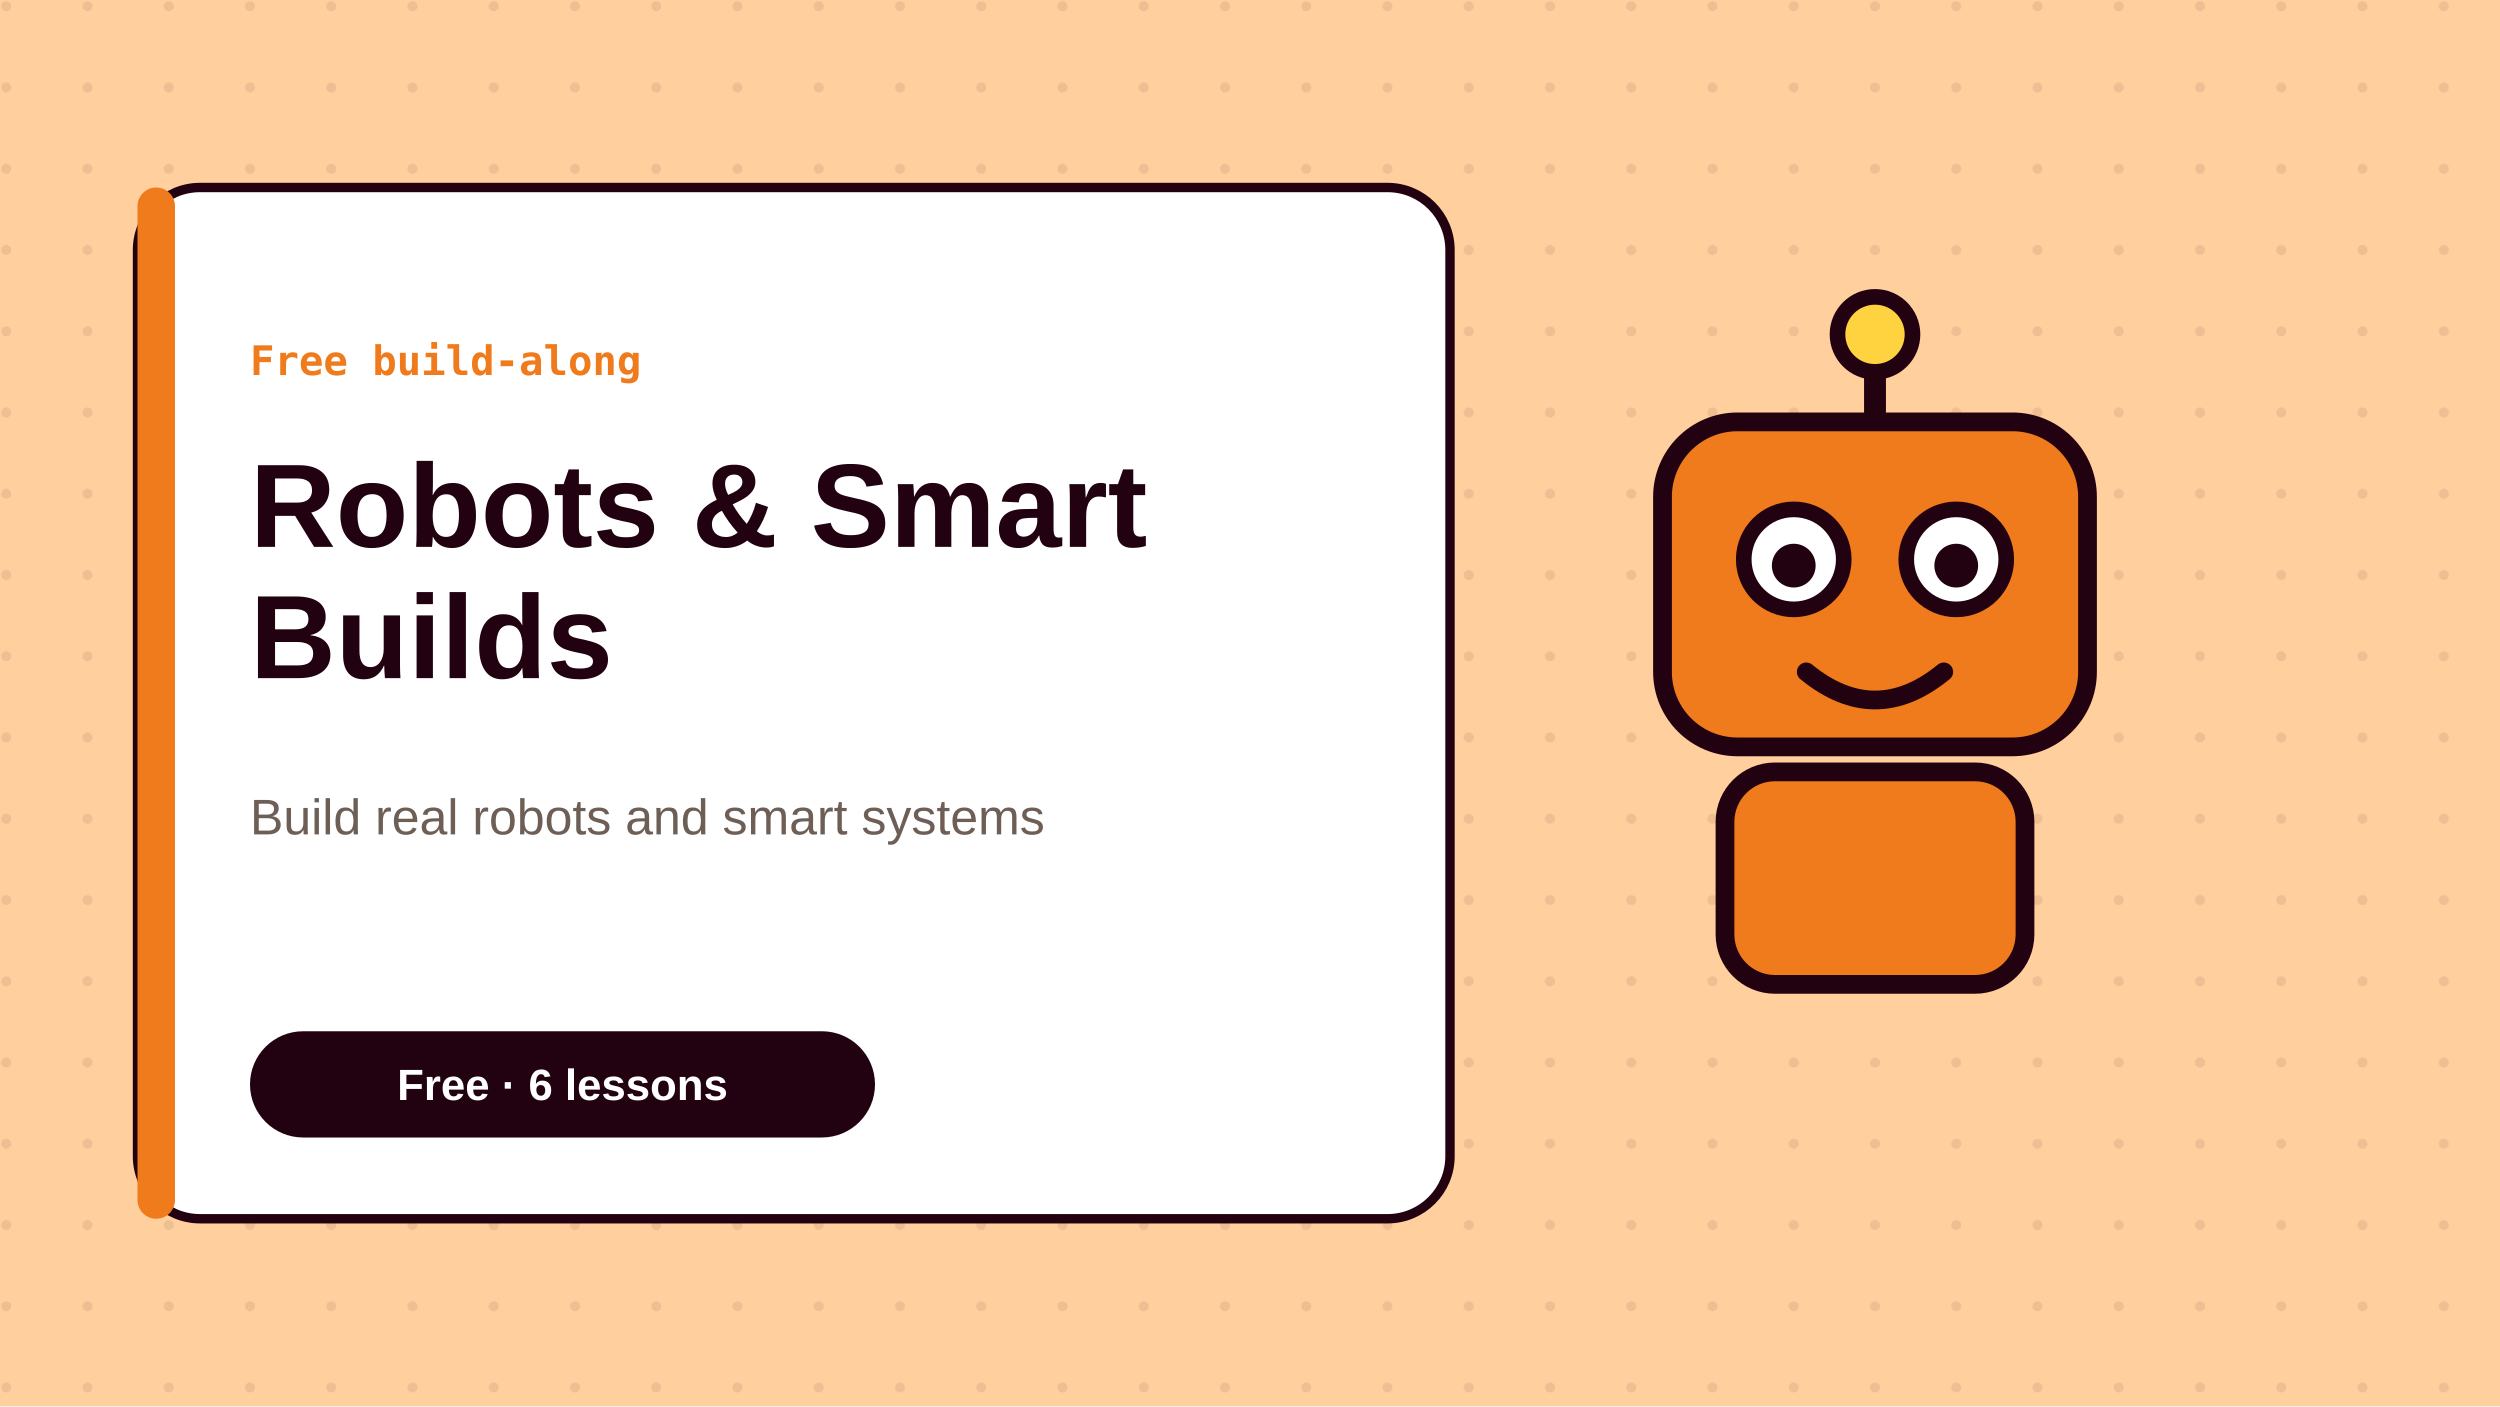
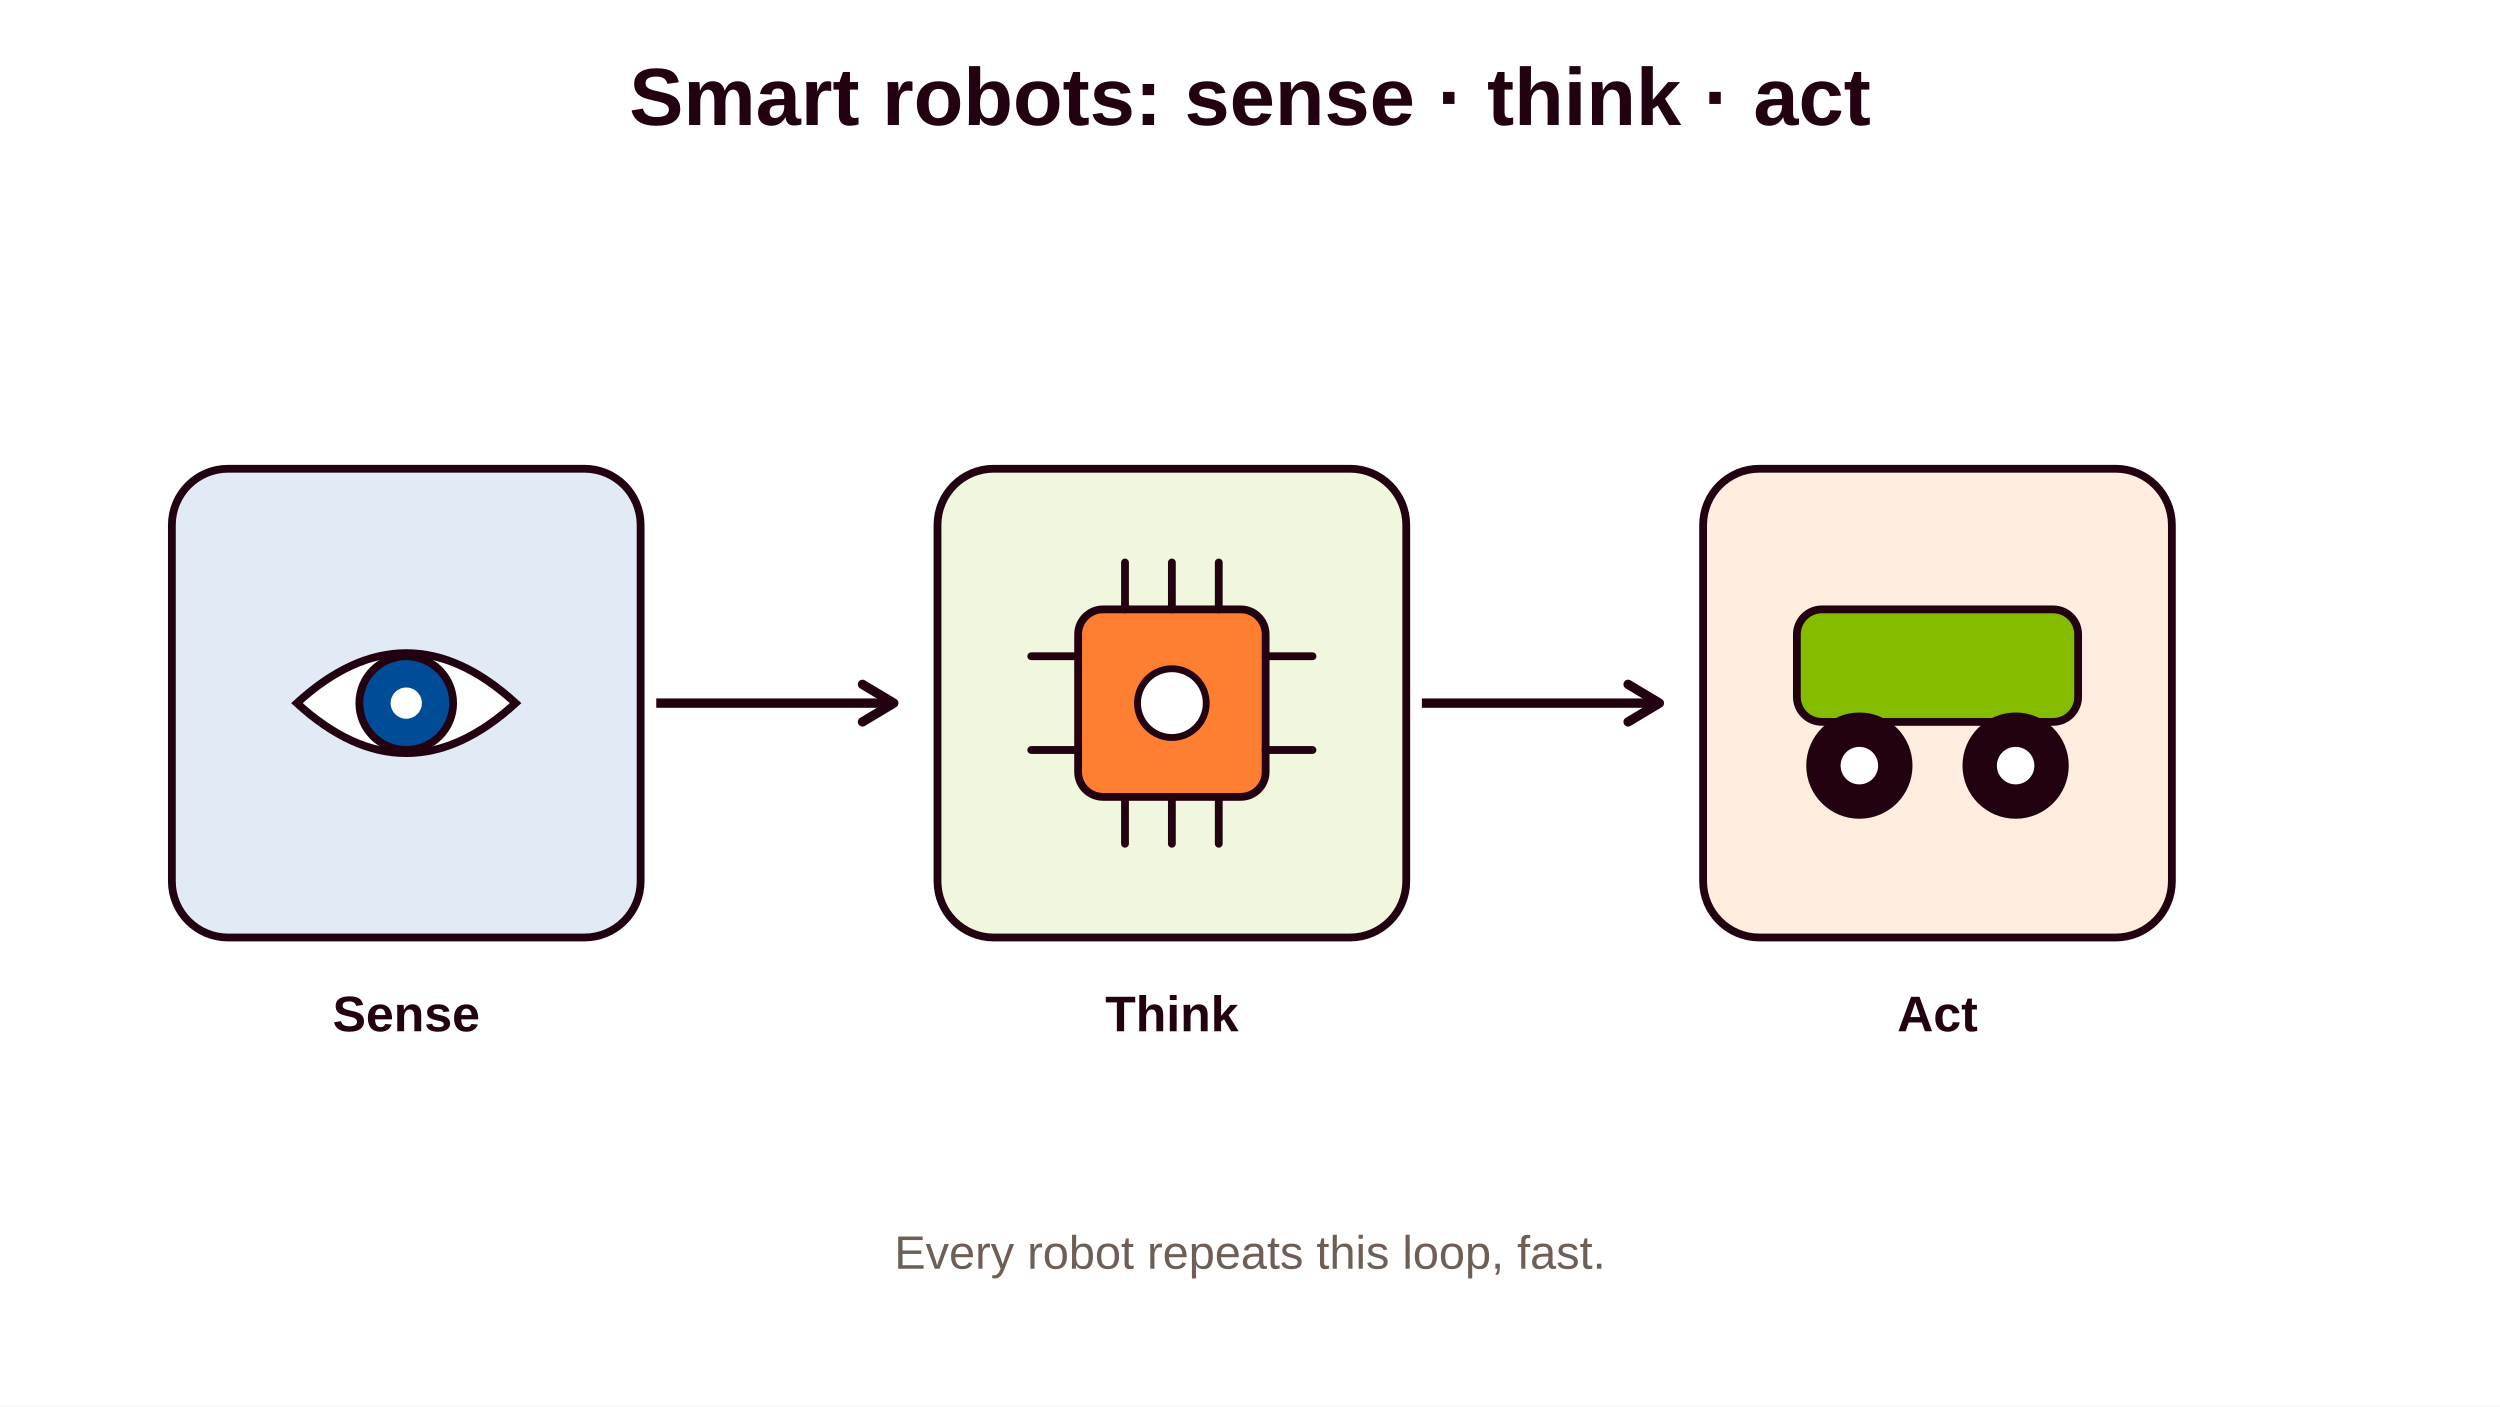
<svg xmlns="http://www.w3.org/2000/svg" viewBox="0 0 800 450">
-   <rect width="800" height="450" fill="#FFCF9E" />
-   <defs>
-     <pattern id="d" width="26" height="26" patternUnits="userSpaceOnUse">
-       <circle cx="2" cy="2" r="1.6" fill="#220111" opacity="0.08" />
-     </pattern>
-   </defs>
-   <rect width="800" height="450" fill="url(#d)" />
-   <rect x="44" y="60" width="420" height="330" rx="20" fill="#fff" stroke="#220111" stroke-width="3" />
-   <rect x="44" y="60" width="12" height="330" rx="6" fill="#F07B1D" />
-   <text x="80" y="120" text-anchor="start" font-family="'Space Mono',ui-monospace,monospace" font-weight="700" font-size="13" fill="#F07B1D">Free build-along</text>
-   <text x="80" y="175" text-anchor="start" font-family="Jost,Arial,sans-serif" font-weight="800" font-size="38" fill="#220111">Robots &amp; Smart</text>
-   <text x="80" y="217" text-anchor="start" font-family="Jost,Arial,sans-serif" font-weight="800" font-size="38" fill="#220111">Builds</text>
-   <text x="80" y="267" text-anchor="start" font-family="Jost,Arial,sans-serif" font-weight="500" font-size="16" fill="#6E5F56">Build real robots and smart systems</text>
-   <rect x="80" y="330" width="200" height="34" rx="17" fill="#220111" />
-   <text x="180" y="352" text-anchor="middle" font-family="Jost,Arial,sans-serif" font-weight="700" font-size="14" fill="#fff">Free · 6 lessons</text>
-   <g transform="translate(600 215) scale(2.0)">
-     <path d="M0 -40 v-12" stroke="#220111" stroke-width="3.5" />
-     <circle cx="0" cy="-54" r="6" fill="#FFD23F" stroke="#220111" stroke-width="2.5" />
-     <rect x="-34" y="-40" width="68" height="52" rx="12" fill="#F07B1D" stroke="#220111" stroke-width="3" />
-     <circle cx="-13" cy="-18" r="8" fill="#fff" stroke="#220111" stroke-width="2.5" />
-     <circle cx="13" cy="-18" r="8" fill="#fff" stroke="#220111" stroke-width="2.5" />
-     <circle cx="-13" cy="-17" r="3.5" fill="#220111" />
-     <circle cx="13" cy="-17" r="3.5" fill="#220111" />
-     <path d="M-11 0 q11 9 22 0" stroke="#220111" stroke-width="3" fill="none" stroke-linecap="round" />
-     <rect x="-24" y="16" width="48" height="34" rx="8" fill="#F07B1D" stroke="#220111" stroke-width="3" />
+   <rect width="800" height="450" fill="#fff" />
+   <text x="400" y="40" text-anchor="middle" font-family="Jost,Arial,sans-serif" font-weight="800" font-size="26" fill="#220111">Smart robots: sense · think · act</text>
+   <g>
+     <rect x="55" y="150" width="150" height="150" rx="18" fill="#E2EBF5" stroke="#220111" stroke-width="2.5" />
+     <path d="M95 225 q35 -32 70 0 q-35 32 -70 0 z" fill="#fff" stroke="#220111" stroke-width="2.5" />
+     <circle cx="130" cy="225" r="15" fill="#004C97" stroke="#220111" stroke-width="2.5" />
+     <circle cx="130" cy="225" r="5" fill="#fff" />
+     <text x="130" y="330" text-anchor="middle" font-family="Jost,Arial,sans-serif" font-weight="700" font-size="16" fill="#220111">Sense</text>
  </g>
+   <line x1="210" y1="225" x2="286" y2="225" stroke="#220111" stroke-width="3" />
+   <path d="M276 219 L286 225 L276 231" fill="none" stroke="#220111" stroke-width="3" stroke-linecap="round" stroke-linejoin="round" />
+   <g>
+     <rect x="300" y="150" width="150" height="150" rx="18" fill="#F0F7DE" stroke="#220111" stroke-width="2.5" />
+     <rect x="345" y="195" width="60" height="60" rx="8" fill="#FF7F32" stroke="#220111" stroke-width="2.5" />
+     <g stroke="#220111" stroke-width="2.5" stroke-linecap="round">
+       <line x1="360" y1="195" x2="360" y2="180" />
+       <line x1="375" y1="195" x2="375" y2="180" />
+       <line x1="390" y1="195" x2="390" y2="180" />
+       <line x1="360" y1="255" x2="360" y2="270" />
+       <line x1="375" y1="255" x2="375" y2="270" />
+       <line x1="390" y1="255" x2="390" y2="270" />
+       <line x1="345" y1="210" x2="330" y2="210" />
+       <line x1="345" y1="240" x2="330" y2="240" />
+       <line x1="405" y1="210" x2="420" y2="210" />
+       <line x1="405" y1="240" x2="420" y2="240" />
+     </g>
+     <circle cx="375" cy="225" r="11" fill="#fff" stroke="#220111" stroke-width="2.2" />
+     <text x="375" y="330" text-anchor="middle" font-family="Jost,Arial,sans-serif" font-weight="700" font-size="16" fill="#220111">Think</text>
+   </g>
+   <line x1="455" y1="225" x2="531" y2="225" stroke="#220111" stroke-width="3" />
+   <path d="M521 219 L531 225 L521 231" fill="none" stroke="#220111" stroke-width="3" stroke-linecap="round" stroke-linejoin="round" />
+   <g>
+     <rect x="545" y="150" width="150" height="150" rx="18" fill="#FFEDE0" stroke="#220111" stroke-width="2.5" />
+     <rect x="575" y="195" width="90" height="36" rx="8" fill="#84BD00" stroke="#220111" stroke-width="2.5" />
+     <circle cx="595" cy="245" r="17" fill="#220111" />
+     <circle cx="595" cy="245" r="6" fill="#fff" />
+     <circle cx="645" cy="245" r="17" fill="#220111" />
+     <circle cx="645" cy="245" r="6" fill="#fff" />
+     <text x="620" y="330" text-anchor="middle" font-family="Jost,Arial,sans-serif" font-weight="700" font-size="16" fill="#220111">Act</text>
+   </g>
+   <text x="400" y="406" text-anchor="middle" font-family="Jost,Arial,sans-serif" font-weight="500" font-size="15" fill="#6E5F56">Every robot repeats this loop, fast.</text>
</svg>
